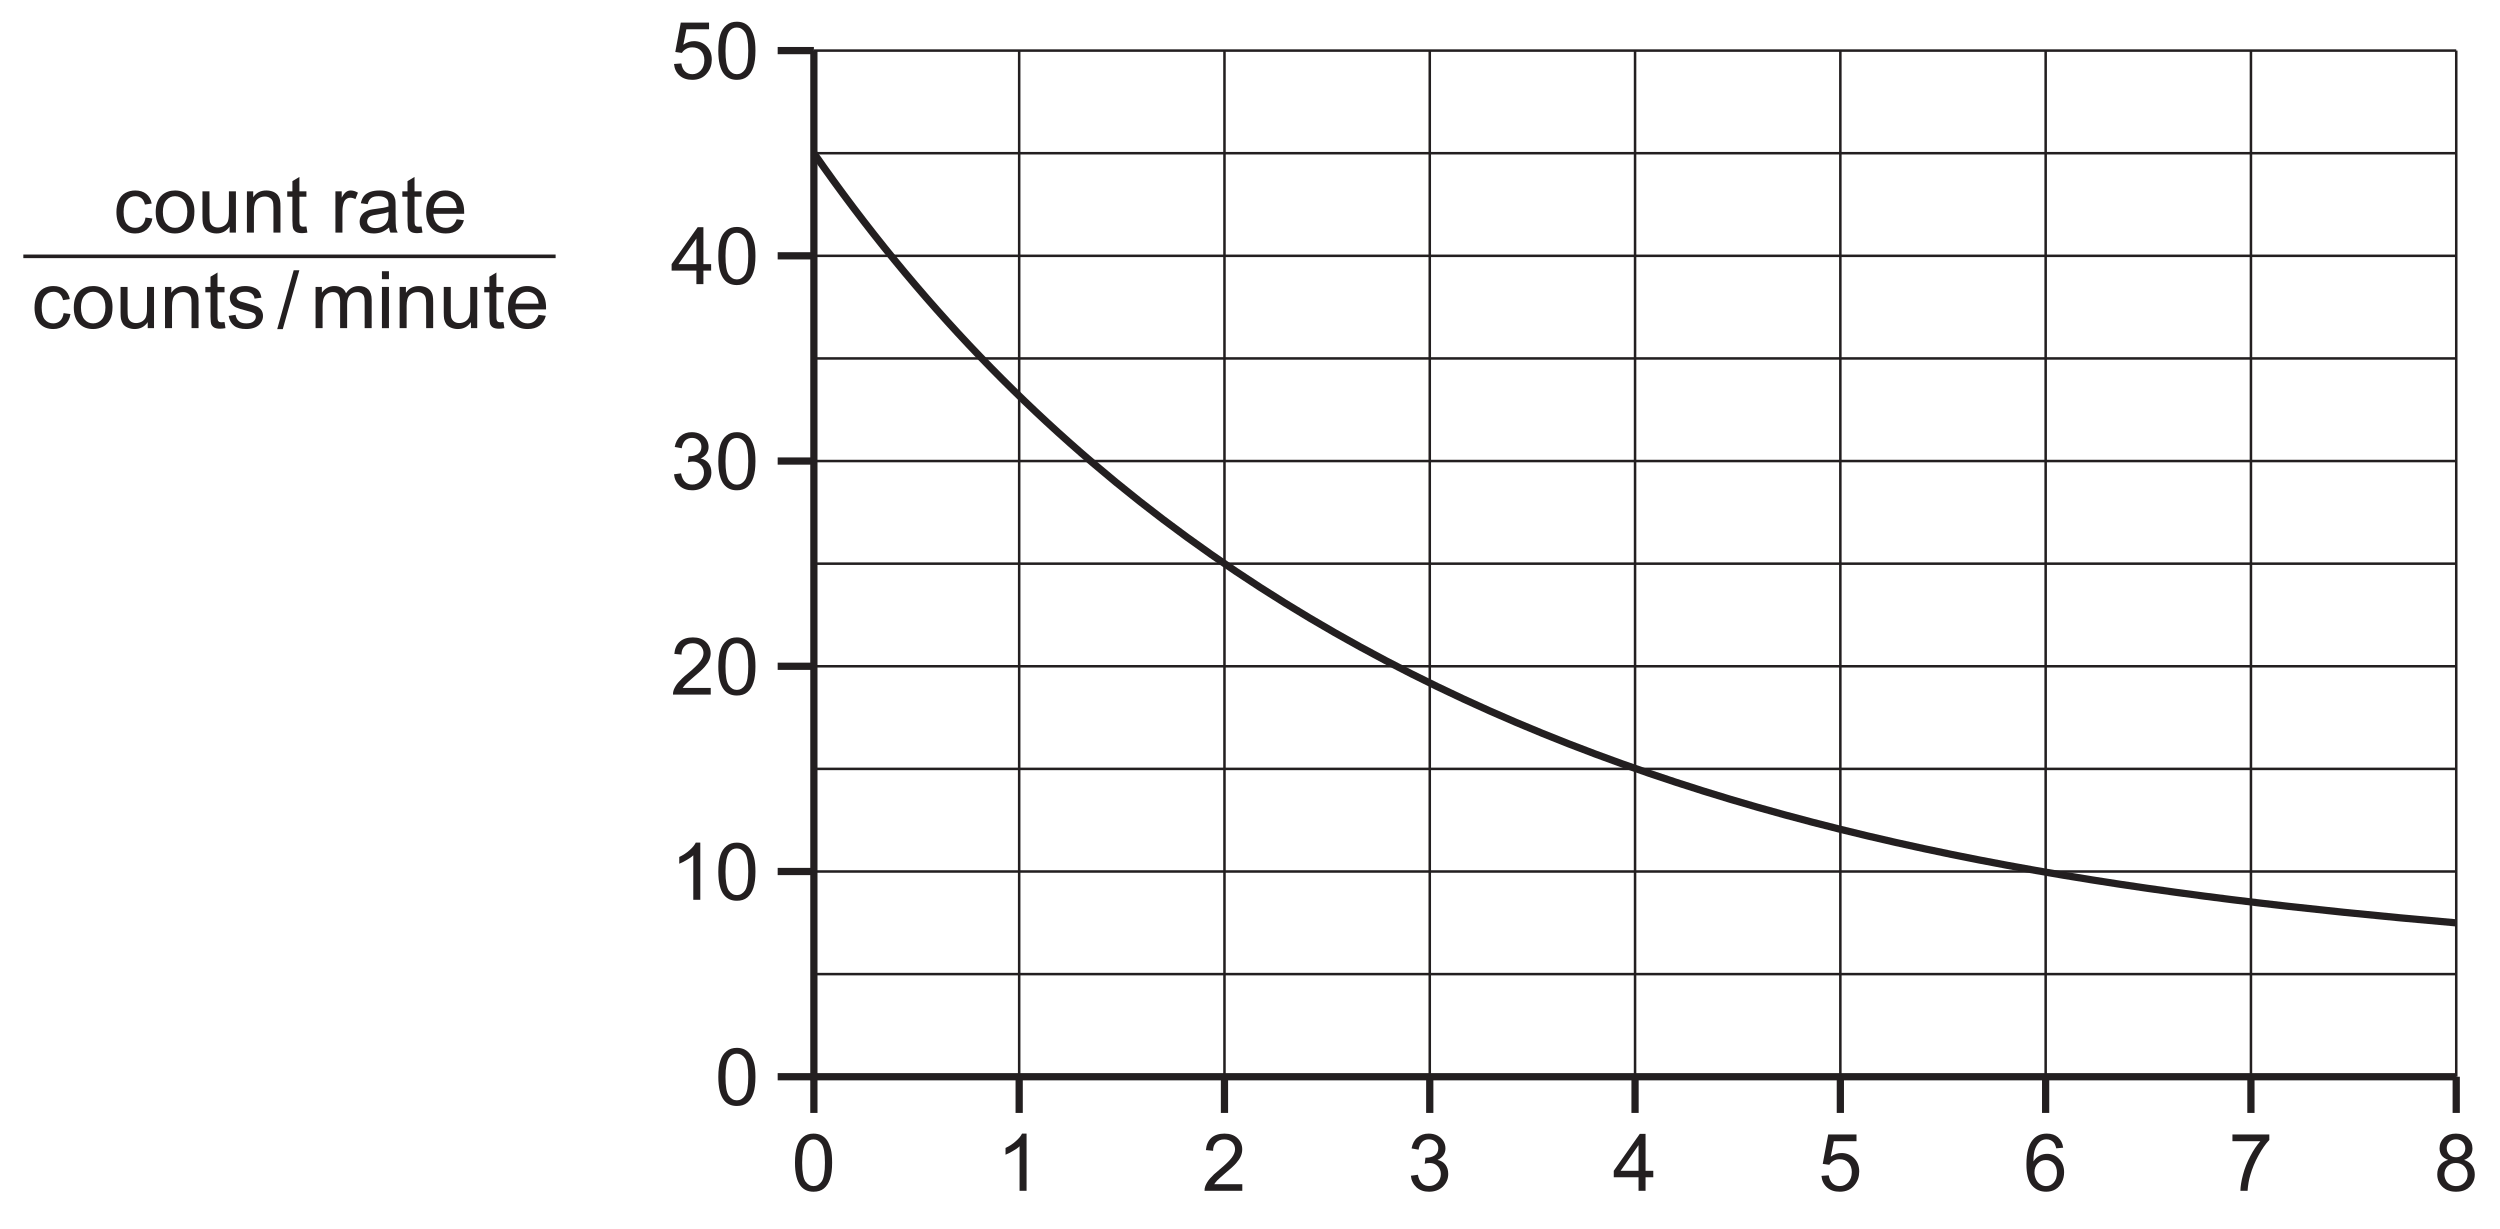
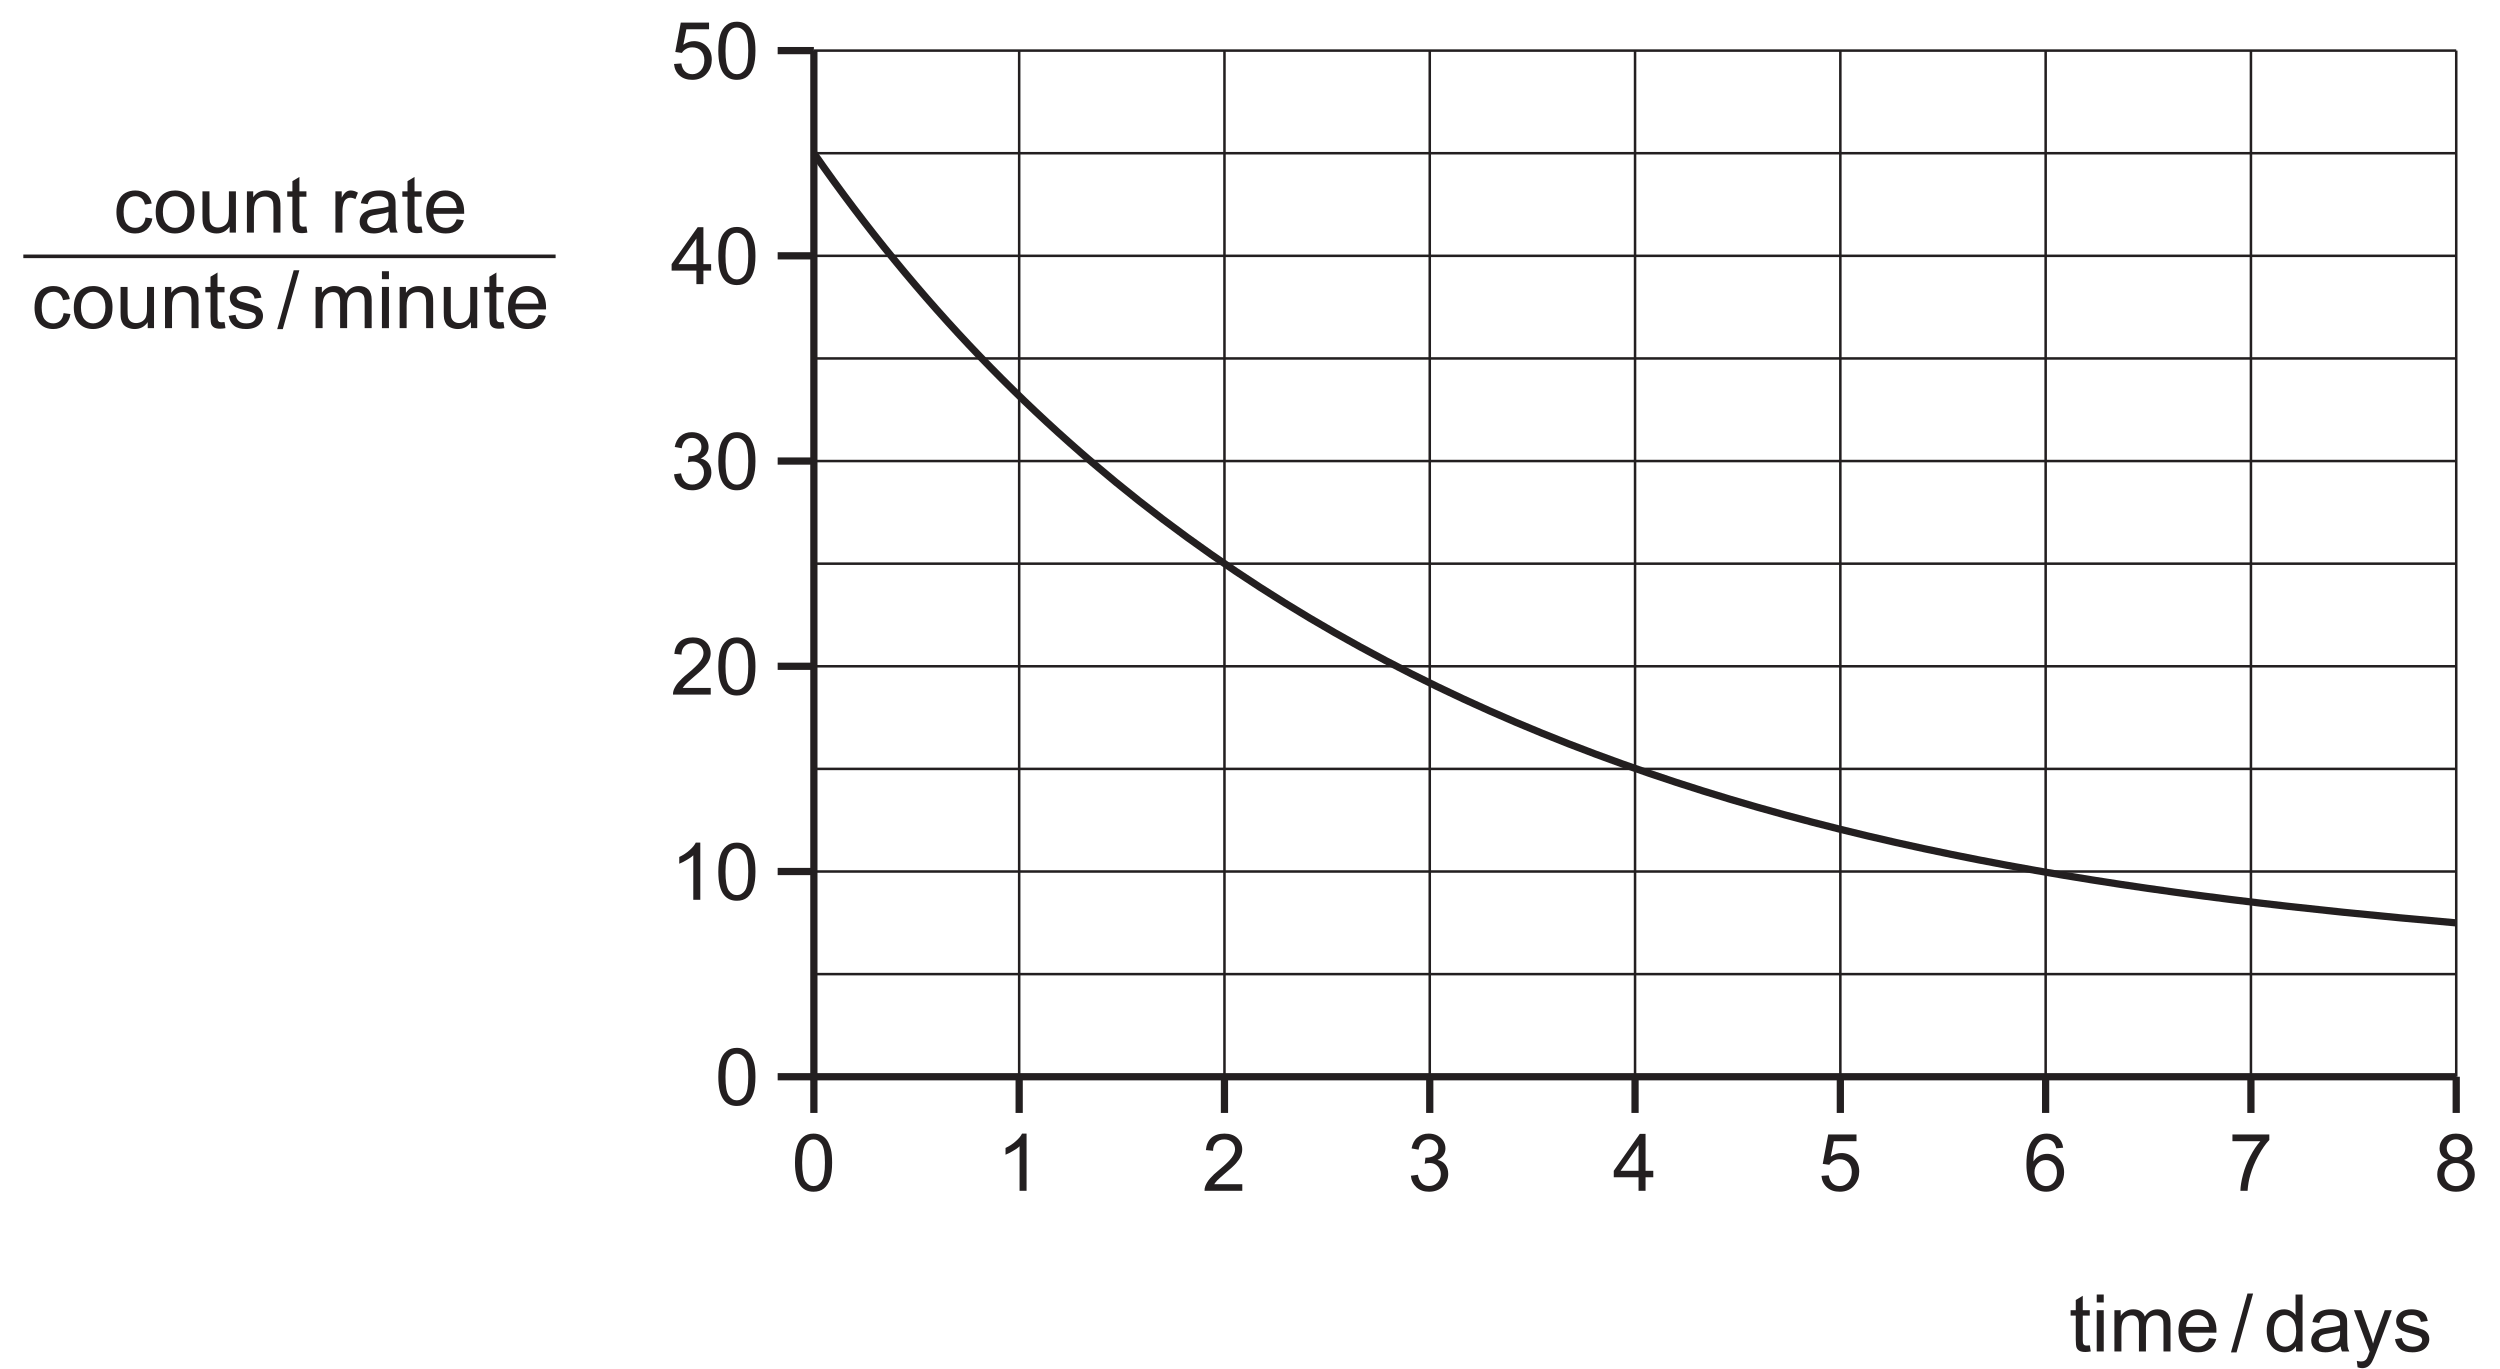
- <svg xmlns="http://www.w3.org/2000/svg" xmlns:xlink="http://www.w3.org/1999/xlink" data-id="0625_2018MJ_21_q40_figA" data-width-mm="121.78" data-height-mm="59.87" data-measure="false" data-source="0625/21 MJ 2018 p15" version="1.1" width="345.2" height="169.7" viewBox="0 0 345.2 169.7">
+ <svg xmlns="http://www.w3.org/2000/svg" xmlns:xlink="http://www.w3.org/1999/xlink" data-id="0625_2018MJ_21_q40_figA" data-width-mm="121.78" data-height-mm="66.67" data-measure="false" data-source="0625/21 MJ 2018 p15" version="1.1" width="345.2" height="189" viewBox="0 0 345.2 189">
  <defs>
    <clipPath id="clip_1">
-       <path transform="matrix(1,0,0,-1,-124.999,460.499)" d="M125 290.8H470.2V460.5H125Z" />
+       <path transform="matrix(1,0,0,-1,-125,460.5)" d="M125 271.5H470.2V460.5H125Z" />
    </clipPath>
    <clipPath id="clip_2">
-       <path transform="matrix(1,0,0,-1,-124.999,460.499)" d="M0 0H595V842H0Z" />
+       <path transform="matrix(1,0,0,-1,-125,460.5)" d="M0 0H595V842H0Z" />
    </clipPath>
    <clipPath id="clip_3">
-       <path transform="matrix(1,0,0,-1,-124.999,460.499)" d="M156.72 639.74H437.882V741.441H156.72Z" />
+       <path transform="matrix(1,0,0,-1,-125,460.5)" d="M156.72 639.74H437.882V741.441H156.72Z" />
    </clipPath>
    <clipPath id="clip_4">
-       <path transform="matrix(1,0,0,-1,-124.999,460.499)" d="M156.72 639.74H437.882V741.441H156.72Z" />
+       <path transform="matrix(1,0,0,-1,-125,460.5)" d="M156.72 639.74H437.882V741.441H156.72Z" />
    </clipPath>
    <clipPath id="clip_5">
-       <path transform="matrix(1,0,0,-1,-124.999,460.499)" d="M156.72 639.74H437.882V741.441H156.72Z" />
+       <path transform="matrix(1,0,0,-1,-125,460.5)" d="M156.72 639.74H437.882V741.441H156.72Z" />
    </clipPath>
    <clipPath id="clip_6">
-       <path transform="matrix(1,0,0,-1,-124.999,460.499)" d="M156.72 639.74H437.882V741.441H156.72Z" />
+       <path transform="matrix(1,0,0,-1,-125,460.5)" d="M156.72 639.74H437.882V741.441H156.72Z" />
    </clipPath>
    <path id="font_7_10" d="M.111 .042C.153 .005 .206-.012 .271-.012 .350-.012 .413 .016 .458 .074 .496 .121 .515 .177 .515 .242 .515 .310 .494 .366 .451 .409 .408 .452 .355 .474 .293 .474 .246 .474 .201 .459 .158 .429L.196 .623H.481V.707H.126L.057 .338 .140 .326C.153 .347 .171 .364 .194 .377 .216 .390 .241 .396 .270 .396 .316 .396 .353 .382 .380 .353 .408 .324 .422 .284 .422 .234 .422 .181 .407 .139 .378 .107 .349 .075 .313 .059 .271 .059 .235 .059 .205 .070 .180 .093 .156 .115 .140 .149 .133 .194L.041 .187C.047 .127 .070 .078 .111 .042Z" />
    <path id="font_7_5" d="M.112 .061C.151 .012 .205-.012 .274-.012 .326-.012 .370 .001 .404 .029 .438 .057 .464 .097 .481 .149 .498 .200 .507 .268 .507 .352 .507 .423 .502 .480 .491 .521 .480 .563 .465 .599 .447 .628 .429 .657 .404 .679 .375 .695 .347 .710 .312 .718 .274 .718 .222 .718 .179 .704 .145 .676 .110 .648 .084 .610 .067 .557 .050 .505 .041 .437 .041 .352 .041 .218 .065 .121 .112 .061M.176 .594C.200 .628 .233 .645 .273 .645 .314 .645 .348 .626 .376 .587 .403 .548 .417 .470 .417 .352 .417 .234 .403 .156 .376 .117 .348 .078 .314 .059 .274 .059 .234 .059 .200 .078 .172 .117 .145 .156 .131 .234 .131 .352 .131 .470 .146 .550 .176 .594Z" />
    <path id="font_7_9" d="M.410 0V.170H.507V.251H.410V.715H.338L.011 .251V.170H.322V0H.410M.097 .251 .322 .573V.251H.097Z" />
    <path id="font_7_8" d="M.112 .043C.154 .006 .206-.012 .269-.012 .338-.012 .396 .009 .442 .052 .487 .097 .510 .149 .510 .211 .510 .258 .498 .296 .475 .327 .452 .358 .419 .378 .376 .388 .409 .403 .433 .423 .450 .448 .467 .473 .475 .502 .475 .532 .475 .565 .466 .597 .449 .625 .431 .653 .406 .676 .373 .694 .340 .710 .305 .718 .265 .718 .209 .718 .161 .702 .123 .669 .085 .638 .061 .591 .050 .532L.138 .516C.145 .559 .159 .592 .182 .614 .205 .635 .233 .646 .268 .646 .302 .646 .330 .635 .352 .614 .375 .593 .385 .567 .385 .534 .385 .494 .370 .464 .340 .444 .310 .425 .276 .416 .239 .416 .235 .416 .230 .416 .224 .416L.215 .339C.239 .347 .260 .349 .277 .349 .317 .349 .351 .336 .377 .309 .404 .283 .417 .250 .417 .210 .417 .167 .403 .132 .375 .103 .347 .074 .311 .060 .269 .060 .234 .060 .204 .071 .180 .093 .156 .115 .139 .151 .129 .201L.041 .189C.047 .129 .071 .081 .112 .043Z" />
    <path id="font_7_7" d="M.150 .083C.160 .099 .173 .115 .188 .131 .203 .146 .237 .177 .289 .222 .353 .274 .398 .316 .425 .347 .452 .378 .472 .407 .483 .434 .495 .462 .501 .490 .501 .519 .501 .575 .481 .623 .441 .661 .401 .699 .347 .718 .278 .718 .210 .718 .155 .700 .115 .666 .074 .630 .051 .578 .045 .511L.135 .502C.135 .547 .148 .582 .174 .607 .199 .632 .233 .645 .276 .645 .316 .645 .349 .633 .375 .610 .399 .585 .411 .556 .411 .521 .411 .488 .397 .452 .370 .416 .342 .378 .289 .327 .212 .263 .162 .223 .125 .187 .097 .155 .070 .125 .051 .092 .038 .060 .031 .041 .027 .020 .028 0H.502V.083H.150Z" />
    <path id="font_7_6" d="M.371 .718H.314C.299 .687 .273 .655 .236 .623 .199 .589 .156 .561 .107 .538V.453C.134 .463 .165 .479 .200 .5 .234 .519 .263 .539 .283 .559V0H.371V.718Z" />
    <path id="font_7_33" d="M.360 .092C.337 .071 .308 .060 .274 .060 .231 .060 .196 .076 .169 .107 .142 .139 .129 .189 .129 .259 .129 .328 .143 .378 .171 .409 .198 .441 .234 .457 .279 .457 .308 .457 .333 .448 .354 .431 .375 .413 .389 .388 .397 .352L.482 .365C.472 .417 .449 .458 .413 .486 .377 .515 .331 .529 .275 .529 .231 .529 .189 .519 .151 .498 .114 .477 .085 .445 .067 .403 .048 .361 .039 .312 .039 .257 .039 .170 .061 .104 .104 .057 .147 .011 .204-.011 .275-.011 .331-.011 .379 .005 .418 .038 .457 .072 .481 .118 .490 .177L.404 .189C.398 .145 .383 .113 .360 .092Z" />
    <path id="font_7_44" d="M.099 .058C.144 .011 .203-.011 .275-.011 .321-.011 .362 0 .401 .020 .439 .041 .468 .070 .488 .109 .508 .147 .518 .199 .518 .266 .518 .348 .495 .412 .450 .459 .405 .506 .347 .529 .275 .529 .211 .529 .157 .510 .112 .472 .059 .425 .032 .354 .032 .259 .032 .171 .054 .104 .099 .058M.166 .407C.195 .440 .231 .457 .275 .457 .319 .457 .355 .440 .384 .407 .413 .375 .429 .325 .429 .261 .429 .194 .413 .143 .384 .110 .355 .077 .319 .060 .275 .060 .231 .060 .195 .076 .166 .109 .137 .142 .122 .192 .122 .258 .122 .324 .137 .375 .166 .407Z" />
    <path id="font_7_50" d="M.483 0V.518H.395V.241C.395 .196 .390 .163 .381 .139 .371 .116 .355 .098 .332 .084 .309 .071 .284 .064 .258 .064 .231 .064 .209 .071 .191 .084 .174 .097 .162 .115 .156 .138 .153 .154 .151 .185 .151 .231V.518H.063V.197C.063 .159 .065 .132 .068 .115 .074 .089 .083 .067 .095 .050 .108 .032 .128 .017 .154 .006 .181-.005 .209-.011 .240-.011 .309-.011 .364 .017 .404 .076V0H.483Z" />
    <path id="font_7_43" d="M.153 0V.282C.153 .349 .167 .394 .194 .417 .222 .441 .253 .453 .291 .453 .314 .453 .334 .448 .351 .437 .369 .427 .381 .412 .388 .395 .395 .377 .398 .350 .398 .314V0H.486V.319C.486 .358 .485 .388 .481 .403 .476 .429 .467 .450 .454 .468 .441 .486 .421 .501 .395 .513 .369 .523 .340 .529 .309 .529 .237 .529 .182 .501 .144 .444V.518H.065V0H.153Z" />
    <path id="font_7_49" d="M.218 .074C.205 .074 .195 .076 .188 .080 .181 .085 .176 .090 .173 .098 .170 .105 .168 .121 .168 .146V.450H.256V.518H.168V.699L.080 .646V.518H.015V.450H.080V.151C.080 .098 .084 .064 .091 .047 .098 .031 .110 .017 .128 .007 .145-.002 .170-.007 .202-.007 .222-.007 .243-.004 .268 .000L.256 .077C.240 .075 .227 .074 .218 .074Z" />
    <path id="font_7_1" d="" />
    <path id="font_7_47" d="M.152 0V.270C.152 .307 .157 .341 .167 .373 .173 .393 .184 .409 .199 .421 .214 .432 .232 .438 .251 .438 .272 .438 .293 .432 .315 .420L.347 .501C.315 .520 .285 .529 .256 .529 .235 .529 .216 .523 .199 .511 .182 .500 .163 .475 .143 .439V.518H.064V0H.152Z" />
    <path id="font_7_31" d="M.421 0H.513C.502 .019 .495 .040 .491 .062 .488 .083 .486 .135 .486 .216V.333C.486 .372 .485 .399 .482 .414 .476 .438 .467 .458 .454 .474 .441 .490 .421 .503 .393 .513 .365 .524 .329 .529 .285 .529 .240 .529 .201 .523 .167 .511 .133 .498 .107 .481 .089 .458 .071 .436 .058 .406 .050 .369L.136 .357C.145 .394 .160 .420 .180 .434 .200 .449 .230 .457 .272 .457 .316 .457 .350 .446 .372 .426 .389 .412 .397 .388 .397 .351 .397 .348 .397 .340 .397 .328 .363 .316 .311 .306 .239 .298 .205 .294 .179 .289 .161 .285 .138 .278 .117 .269 .098 .256 .079 .243 .064 .226 .052 .205 .041 .185 .035 .161 .035 .136 .035 .093 .050 .057 .081 .030 .112 .002 .156-.011 .213-.011 .247-.011 .280-.005 .310 .005 .340 .017 .371 .036 .404 .064 .407 .039 .412 .018 .421 0M.397 .227C.397 .188 .392 .159 .382 .140 .370 .114 .351 .094 .324 .079 .298 .064 .268 .057 .234 .057 .199 .057 .173 .065 .156 .080 .138 .097 .129 .115 .129 .139 .129 .154 .133 .168 .141 .180 .149 .194 .161 .202 .176 .209 .191 .215 .217 .222 .253 .226 .317 .235 .365 .246 .397 .259V.227Z" />
    <path id="font_7_35" d="M.365 .086C.342 .069 .315 .060 .283 .060 .239 .060 .203 .075 .174 .105 .145 .136 .129 .179 .126 .236H.513C.513 .246 .513 .254 .513 .259 .513 .345 .491 .411 .447 .458 .403 .505 .347 .529 .278 .529 .206 .529 .148 .505 .103 .457 .058 .409 .036 .341 .036 .254 .036 .170 .058 .105 .103 .058 .147 .011 .207-.011 .283-.011 .343-.011 .392 .003 .431 .032 .469 .061 .496 .102 .510 .155L.419 .167C.406 .130 .388 .103 .365 .086M.177 .416C.204 .444 .238 .457 .278 .457 .323 .457 .360 .440 .388 .406 .405 .384 .416 .352 .420 .308H.131C.134 .353 .149 .389 .177 .416Z" />
    <path id="font_7_48" d="M.098 .030C.133 .002 .184-.011 .252-.011 .293-.011 .329-.004 .361 .009 .394 .023 .418 .043 .435 .069 .452 .095 .461 .122 .461 .152 .461 .182 .454 .207 .440 .227 .426 .247 .406 .263 .382 .273 .357 .283 .314 .297 .252 .314 .209 .325 .183 .333 .174 .336 .159 .342 .148 .350 .141 .360 .134 .369 .130 .379 .130 .390 .130 .408 .139 .424 .156 .437 .173 .450 .202 .457 .242 .457 .276 .457 .302 .449 .321 .434 .340 .419 .351 .398 .355 .371L.441 .383C.435 .417 .425 .444 .411 .464 .396 .485 .373 .500 .343 .511 .312 .523 .276 .529 .236 .529 .209 .529 .183 .526 .160 .519 .136 .513 .118 .503 .104 .493 .086 .480 .071 .464 .061 .444 .050 .424 .045 .403 .045 .380 .045 .355 .051 .331 .064 .310 .077 .291 .097 .273 .121 .261 .146 .25 .190 .235 .255 .219 .302 .207 .332 .197 .345 .189 .362 .178 .371 .162 .371 .142 .371 .120 .361 .101 .342 .085 .322 .068 .292 .060 .252 .060 .211 .060 .180 .069 .158 .088 .136 .106 .122 .133 .117 .168L.030 .154C.040 .099 .062 .058 .098 .030Z" />
    <path id="font_7_4" d="M.070-.012 .278 .727H.207L0-.012H.070Z" />
    <path id="font_7_42" d="M.153 0V.268C.153 .315 .158 .351 .167 .376 .177 .401 .192 .420 .213 .433 .234 .446 .257 .453 .281 .453 .314 .453 .337 .444 .351 .424 .366 .404 .373 .375 .373 .336V0H.461V.300C.461 .354 .473 .392 .497 .417 .521 .441 .552 .453 .588 .453 .610 .453 .626 .448 .641 .439 .656 .429 .667 .417 .672 .402 .679 .386 .681 .361 .681 .326V0H.769V.355C.769 .414 .755 .458 .727 .486 .699 .515 .660 .529 .608 .529 .542 .529 .488 .5 .447 .438 .437 .467 .420 .489 .395 .505 .371 .521 .339 .529 .301 .529 .266 .529 .236 .521 .209 .506 .182 .490 .160 .470 .144 .445V.518H.065V0H.153Z" />
    <path id="font_7_39" d="M.153 .615V.715H.065V.615H.153M.153 0V.518H.065V0H.153Z" />
+     <path id="font_7_34" d="M.482 0V.715H.394V.457C.379 .479 .360 .496 .334 .509 .310 .522 .282 .529 .251 .529 .208 .529 .170 .518 .135 .495 .101 .473 .075 .441 .058 .399 .041 .357 .032 .310 .032 .258 .032 .205 .042 .158 .061 .117 .080 .077 .106 .045 .141 .022 .176 0 .214-.011 .255-.011 .319-.011 .367 .014 .400 .065V0H.482M.161 .408C.188 .440 .220 .457 .260 .457 .300 .457 .333 .439 .361 .406 .388 .373 .402 .321 .402 .250 .402 .186 .389 .138 .362 .107 .335 .076 .302 .060 .263 .060 .225 .060 .192 .076 .164 .109 .136 .142 .122 .192 .122 .258 .122 .326 .135 .376 .161 .408Z" />
+     <path id="font_7_54" d="M.118-.210C.146-.210 .170-.203 .190-.190 .211-.176 .229-.155 .244-.126 .256-.105 .272-.066 .294-.009L.490 .518H.402L.291 .215C.277 .177 .265 .138 .255 .099 .244 .140 .231 .180 .217 .218L.109 .518H.015L.212-.002C.208-.011 .206-.018 .204-.023 .192-.058 .183-.080 .177-.089 .170-.101 .160-.110 .148-.116 .137-.123 .121-.126 .101-.126 .087-.126 .070-.123 .051-.118L.061-.199C.082-.206 .101-.210 .118-.210Z" />
    <clipPath id="clip_8">
-       <path transform="matrix(1,0,0,-1,-124.999,460.499)" d="M128.22 270.32H467.212V459.043H128.22Z" />
+       <path transform="matrix(1,0,0,-1,-125,460.5)" d="M128.22 270.32H467.212V459.043H128.22Z" />
    </clipPath>
    <path id="font_7_11" d="M.433 .671C.397 .702 .351 .718 .294 .718 .219 .718 .159 .692 .114 .636 .063 .573 .037 .473 .037 .334 .037 .210 .060 .122 .106 .068 .153 .014 .212-.012 .286-.012 .329-.012 .367-.002 .401 .018 .435 .038 .462 .068 .481 .106 .500 .145 .510 .187 .510 .232 .510 .300 .489 .356 .448 .399 .407 .442 .357 .464 .298 .464 .265 .464 .232 .457 .202 .441 .171 .425 .145 .401 .125 .369 .125 .440 .133 .496 .149 .534 .165 .573 .187 .602 .214 .623 .236 .638 .261 .646 .289 .646 .324 .646 .354 .633 .378 .608 .392 .593 .403 .569 .411 .533L.498 .541C.491 .597 .469 .639 .433 .671M.180 .343C.207 .372 .241 .386 .281 .386 .321 .386 .354 .372 .381 .343 .407 .315 .420 .276 .420 .226 .420 .175 .407 .134 .380 .104 .354 .074 .322 .059 .284 .059 .258 .059 .234 .066 .211 .081 .188 .095 .170 .116 .157 .144 .144 .172 .138 .201 .138 .231 .138 .277 .152 .315 .180 .343Z" />
    <path id="font_7_12" d="M.396 .623C.351 .571 .309 .509 .270 .434 .231 .360 .200 .283 .179 .203 .158 .125 .147 .055 .146 0H.236C.241 .070 .252 .136 .270 .196 .294 .281 .329 .364 .373 .444 .418 .526 .463 .590 .509 .638V.707H.046V.623H.396Z" />
    <path id="font_7_13" d="M.075 .323C.052 .292 .040 .253 .040 .206 .040 .144 .062 .092 .105 .050 .148 .008 .205-.012 .276-.012 .347-.012 .403 .008 .446 .049 .489 .091 .511 .143 .511 .204 .511 .248 .500 .286 .477 .319 .454 .350 .421 .373 .377 .388 .412 .401 .439 .420 .457 .444 .473 .469 .482 .498 .482 .531 .482 .583 .463 .627 .425 .664 .388 .700 .337 .718 .274 .718 .212 .718 .162 .700 .125 .666 .088 .629 .069 .585 .069 .533 .069 .5 .078 .469 .095 .444 .113 .420 .140 .401 .177 .388 .133 .376 .099 .354 .075 .323M.192 .614C.214 .635 .242 .646 .276 .646 .309 .646 .337 .635 .360 .613 .381 .591 .392 .564 .392 .532 .392 .501 .381 .474 .360 .453 .338 .432 .311 .421 .276 .421 .241 .421 .213 .432 .191 .453 .170 .475 .159 .503 .159 .536 .159 .566 .170 .592 .192 .614M.170 .308C.197 .335 .232 .349 .273 .349 .316 .349 .351 .335 .379 .308 .407 .280 .421 .245 .421 .203 .421 .161 .407 .127 .380 .100 .353 .073 .319 .059 .276 .059 .25 .059 .224 .065 .200 .078 .177 .091 .159 .109 .148 .133 .136 .156 .130 .180 .130 .205 .130 .246 .143 .281 .170 .308Z" />
  </defs>
  <g clip-path="url(#clip_1)">
    <g clip-path="url(#clip_2)">
      <g clip-path="url(#clip_3)" />
      <g clip-path="url(#clip_4)" />
      <g clip-path="url(#clip_5)" />
      <g clip-path="url(#clip_6)" />
-       <path transform="matrix(1,0,0,-1,-124.999,460.499)" stroke-width="1" stroke-linecap="butt" stroke-miterlimit="4" stroke-linejoin="miter" fill="none" stroke="#231f20" d="M237.38 453.514V311.824H464.157" />
-       <path transform="matrix(1,0,0,-1,-124.999,460.499)" stroke-width=".35" stroke-linecap="butt" stroke-miterlimit="4" stroke-linejoin="miter" fill="none" stroke="#231f20" d="M265.727 311.824V453.514M294.074 311.824V453.514M322.421 311.824V453.514M350.768 311.824V453.514M379.115 311.824V453.514M407.463 311.824V453.514M435.81 311.824V453.514M464.157 311.824V453.514M464.157 340.162H237.38M464.157 325.994H237.38" />
+       <path transform="matrix(1,0,0,-1,-125,460.5)" stroke-width="1" stroke-linecap="butt" stroke-miterlimit="4" stroke-linejoin="miter" fill="none" stroke="#231f20" d="M237.38 453.514V311.824H464.157" />
+       <path transform="matrix(1,0,0,-1,-125,460.5)" stroke-width=".35" stroke-linecap="butt" stroke-miterlimit="4" stroke-linejoin="miter" fill="none" stroke="#231f20" d="M265.727 311.824V453.514M294.074 311.824V453.514M322.421 311.824V453.514M350.768 311.824V453.514M379.115 311.824V453.514M407.463 311.824V453.514M435.81 311.824V453.514M464.157 311.824V453.514M464.157 340.162H237.38M464.157 325.994H237.38" />
      <use data-text="5" xlink:href="#font_7_10" transform="matrix(11,0,0,-10.996,92.616,10.893)" fill="#231f20" />
      <use data-text="0" xlink:href="#font_7_5" transform="matrix(11,0,0,-10.996,98.734,10.893)" fill="#231f20" />
      <use data-text="4" xlink:href="#font_7_9" transform="matrix(11,0,0,-10.996,92.616,39.231)" fill="#231f20" />
      <use data-text="0" xlink:href="#font_7_5" transform="matrix(11,0,0,-10.996,98.734,39.231)" fill="#231f20" />
      <use data-text="3" xlink:href="#font_7_8" transform="matrix(11,0,0,-10.996,92.616,67.569)" fill="#231f20" />
      <use data-text="0" xlink:href="#font_7_5" transform="matrix(11,0,0,-10.996,98.734,67.569)" fill="#231f20" />
      <use data-text="2" xlink:href="#font_7_7" transform="matrix(11,0,0,-10.996,92.616,95.907)" fill="#231f20" />
      <use data-text="0" xlink:href="#font_7_5" transform="matrix(11,0,0,-10.996,98.734,95.907)" fill="#231f20" />
      <use data-text="1" xlink:href="#font_7_6" transform="matrix(11,0,0,-10.996,92.616,124.245)" fill="#231f20" />
      <use data-text="0" xlink:href="#font_7_5" transform="matrix(11,0,0,-10.996,98.734,124.245)" fill="#231f20" />
      <use data-text="0" xlink:href="#font_7_5" transform="matrix(11,0,0,-10.996,98.734,152.582)" fill="#231f20" />
-       <path transform="matrix(1,0,0,-1,-124.999,460.499)" stroke-width="1" stroke-linecap="butt" stroke-miterlimit="4" stroke-linejoin="miter" fill="none" stroke="#231f20" d="M232.38 311.824H237.38M232.38 340.162H237.38M232.38 368.5H237.38M232.38 396.838H237.38M232.38 425.175H237.38M232.38 453.513H237.38M379.114 306.826V311.824M350.767 306.826V311.824M322.42 306.826V311.824M294.074 306.826V311.824M464.154 306.826V311.824M435.807 306.826V311.824M407.46 306.826V311.824M265.727 306.826V311.824M237.38 306.826V311.824" />
-       <path transform="matrix(1,0,0,-1,-124.999,460.499)" stroke-width=".35" stroke-linecap="butt" stroke-miterlimit="4" stroke-linejoin="miter" fill="none" stroke="#231f20" d="M464.157 368.5H237.38M464.157 396.838H237.38M464.157 425.175H237.38M464.157 453.513H237.38M464.157 439.344H237.38M464.157 411.006H237.38M464.157 382.669H237.38M464.157 354.331H237.38" />
+       <path transform="matrix(1,0,0,-1,-125,460.5)" stroke-width="1" stroke-linecap="butt" stroke-miterlimit="4" stroke-linejoin="miter" fill="none" stroke="#231f20" d="M232.38 311.824H237.38M232.38 340.162H237.38M232.38 368.5H237.38M232.38 396.838H237.38M232.38 425.175H237.38M232.38 453.513H237.38M379.114 306.826V311.824M350.767 306.826V311.824M322.42 306.826V311.824M294.074 306.826V311.824M464.154 306.826V311.824M435.807 306.826V311.824M407.46 306.826V311.824M265.727 306.826V311.824M237.38 306.826V311.824" />
+       <path transform="matrix(1,0,0,-1,-125,460.5)" stroke-width=".35" stroke-linecap="butt" stroke-miterlimit="4" stroke-linejoin="miter" fill="none" stroke="#231f20" d="M464.157 368.5H237.38M464.157 396.838H237.38M464.157 425.175H237.38M464.157 453.513H237.38M464.157 439.344H237.38M464.157 411.006H237.38M464.157 382.669H237.38M464.157 354.331H237.38" />
      <use data-text="c" xlink:href="#font_7_33" transform="matrix(11,0,0,-10.996,15.647,32.117)" fill="#231f20" />
      <use data-text="o" xlink:href="#font_7_44" transform="matrix(11,0,0,-10.996,21.147,32.117)" fill="#231f20" />
      <use data-text="u" xlink:href="#font_7_50" transform="matrix(11,0,0,-10.996,27.263,32.117)" fill="#231f20" />
      <use data-text="n" xlink:href="#font_7_43" transform="matrix(11,0,0,-10.996,33.379,32.117)" fill="#231f20" />
      <use data-text="t" xlink:href="#font_7_49" transform="matrix(11,0,0,-10.996,39.495,32.117)" fill="#231f20" />
      <use data-text="r" xlink:href="#font_7_47" transform="matrix(11,0,0,-10.996,45.611,32.117)" fill="#231f20" />
      <use data-text="a" xlink:href="#font_7_31" transform="matrix(11,0,0,-10.996,49.274,32.117)" fill="#231f20" />
      <use data-text="t" xlink:href="#font_7_49" transform="matrix(11,0,0,-10.996,55.390,32.117)" fill="#231f20" />
      <use data-text="e" xlink:href="#font_7_35" transform="matrix(11,0,0,-10.996,58.448,32.117)" fill="#231f20" />
      <use data-text="c" xlink:href="#font_7_33" transform="matrix(11,0,0,-10.996,4.338,45.313)" fill="#231f20" />
      <use data-text="o" xlink:href="#font_7_44" transform="matrix(11,0,0,-10.996,9.838,45.313)" fill="#231f20" />
      <use data-text="u" xlink:href="#font_7_50" transform="matrix(11,0,0,-10.996,15.954,45.313)" fill="#231f20" />
      <use data-text="n" xlink:href="#font_7_43" transform="matrix(11,0,0,-10.996,22.070,45.313)" fill="#231f20" />
      <use data-text="t" xlink:href="#font_7_49" transform="matrix(11,0,0,-10.996,28.186,45.313)" fill="#231f20" />
      <use data-text="s" xlink:href="#font_7_48" transform="matrix(11,0,0,-10.996,31.244,45.313)" fill="#231f20" />
      <use data-text="/" xlink:href="#font_7_4" transform="matrix(11,0,0,-10.996,38.276,45.313)" fill="#231f20" />
      <use data-text="m" xlink:href="#font_7_42" transform="matrix(11,0,0,-10.996,42.860,45.313)" fill="#231f20" />
      <use data-text="i" xlink:href="#font_7_39" transform="matrix(11,0,0,-10.996,52.023,45.313)" fill="#231f20" />
      <use data-text="n" xlink:href="#font_7_43" transform="matrix(11,0,0,-10.996,54.465,45.313)" fill="#231f20" />
      <use data-text="u" xlink:href="#font_7_50" transform="matrix(11,0,0,-10.996,60.581,45.313)" fill="#231f20" />
      <use data-text="t" xlink:href="#font_7_49" transform="matrix(11,0,0,-10.996,66.697,45.313)" fill="#231f20" />
      <use data-text="e" xlink:href="#font_7_35" transform="matrix(11,0,0,-10.996,69.755,45.313)" fill="#231f20" />
+       <use data-text="t" xlink:href="#font_7_49" transform="matrix(11,0,0,-10.996,285.742,186.608)" fill="#231f20" />
+       <use data-text="i" xlink:href="#font_7_39" transform="matrix(11,0,0,-10.996,288.800,186.608)" fill="#231f20" />
+       <use data-text="m" xlink:href="#font_7_42" transform="matrix(11,0,0,-10.996,291.242,186.608)" fill="#231f20" />
+       <use data-text="e" xlink:href="#font_7_35" transform="matrix(11,0,0,-10.996,300.405,186.608)" fill="#231f20" />
+       <use data-text="/" xlink:href="#font_7_4" transform="matrix(11,0,0,-10.996,308.051,186.608)" fill="#231f20" />
+       <use data-text="d" xlink:href="#font_7_34" transform="matrix(11,0,0,-10.996,312.635,186.608)" fill="#231f20" />
+       <use data-text="a" xlink:href="#font_7_31" transform="matrix(11,0,0,-10.996,318.751,186.608)" fill="#231f20" />
+       <use data-text="y" xlink:href="#font_7_54" transform="matrix(11,0,0,-10.996,324.867,186.608)" fill="#231f20" />
+       <use data-text="s" xlink:href="#font_7_48" transform="matrix(11,0,0,-10.996,330.367,186.608)" fill="#231f20" />
      <g clip-path="url(#clip_8)">
-         <path transform="matrix(1,0,0,-1,-124.999,460.499)" stroke-width=".5" stroke-linecap="butt" stroke-miterlimit="4" stroke-linejoin="miter" fill="none" stroke="#231f20" d="M128.22 425.108H201.72" />
+         <path transform="matrix(1,0,0,-1,-125,460.5)" stroke-width=".5" stroke-linecap="butt" stroke-miterlimit="4" stroke-linejoin="miter" fill="none" stroke="#231f20" d="M128.22 425.108H201.72" />
      </g>
      <use data-text="0" xlink:href="#font_7_5" transform="matrix(11,0,0,-10.996,109.321,164.423)" fill="#231f20" />
      <use data-text="1" xlink:href="#font_7_6" transform="matrix(11,0,0,-10.996,137.668,164.423)" fill="#231f20" />
-       <use data-text="2" xlink:href="#font_7_7" transform="matrix(11,0,0,-10.996,166.015,164.423)" fill="#231f20" />
-       <use data-text="3" xlink:href="#font_7_8" transform="matrix(11,0,0,-10.996,194.362,164.423)" fill="#231f20" />
+       <use data-text="2" xlink:href="#font_7_7" transform="matrix(11,0,0,-10.996,166.014,164.423)" fill="#231f20" />
+       <use data-text="3" xlink:href="#font_7_8" transform="matrix(11,0,0,-10.996,194.361,164.423)" fill="#231f20" />
      <use data-text="4" xlink:href="#font_7_9" transform="matrix(11,0,0,-10.996,222.708,164.423)" fill="#231f20" />
      <use data-text="5" xlink:href="#font_7_10" transform="matrix(11,0,0,-10.996,251.055,164.423)" fill="#231f20" />
      <use data-text="6" xlink:href="#font_7_11" transform="matrix(11,0,0,-10.996,279.402,164.423)" fill="#231f20" />
      <use data-text="7" xlink:href="#font_7_12" transform="matrix(11,0,0,-10.996,307.749,164.423)" fill="#231f20" />
      <use data-text="8" xlink:href="#font_7_13" transform="matrix(11,0,0,-10.996,336.096,164.423)" fill="#231f20" />
-       <path transform="matrix(1,0,0,-1,-124.999,460.499)" stroke-width="1" stroke-linecap="butt" stroke-miterlimit="4" stroke-linejoin="miter" fill="none" stroke="#231f20" d="M237.38 439.344C295.053 356.463 382.053 340.162 464.157 333.068" />
+       <path transform="matrix(1,0,0,-1,-125,460.5)" stroke-width="1" stroke-linecap="butt" stroke-miterlimit="4" stroke-linejoin="miter" fill="none" stroke="#231f20" d="M237.38 439.344C295.053 356.463 382.053 340.162 464.157 333.068" />
    </g>
  </g>
</svg>
